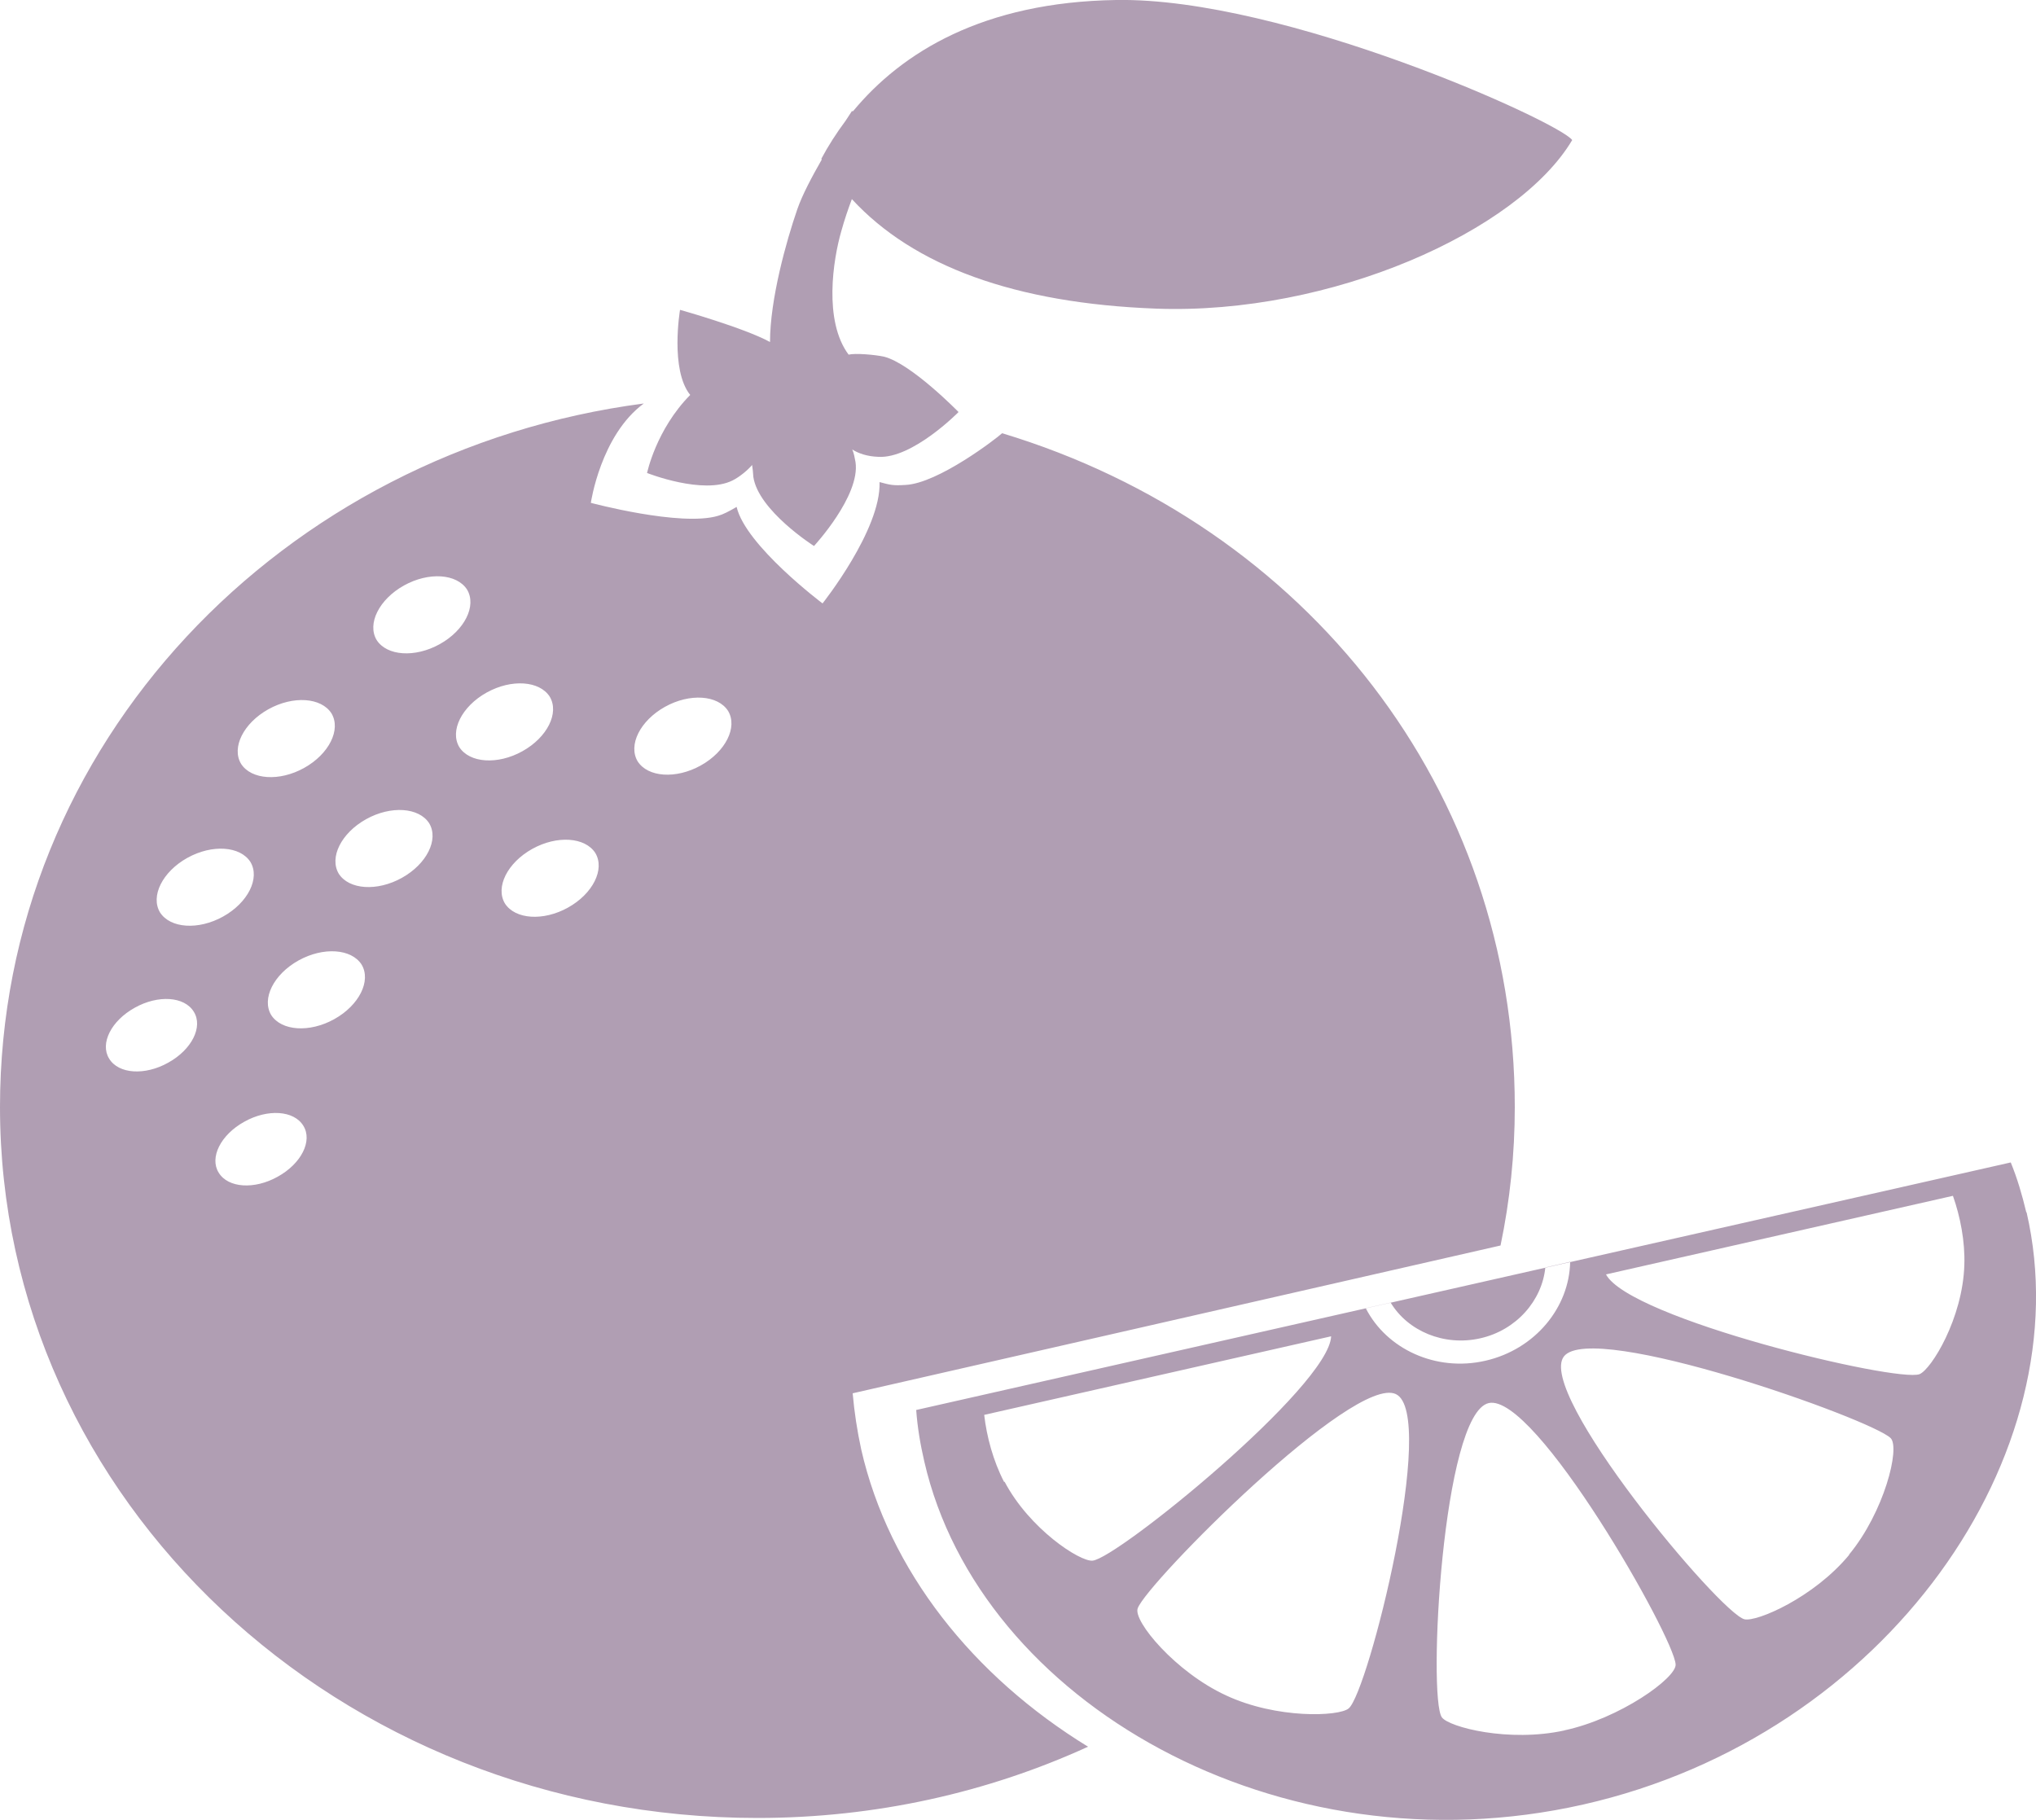
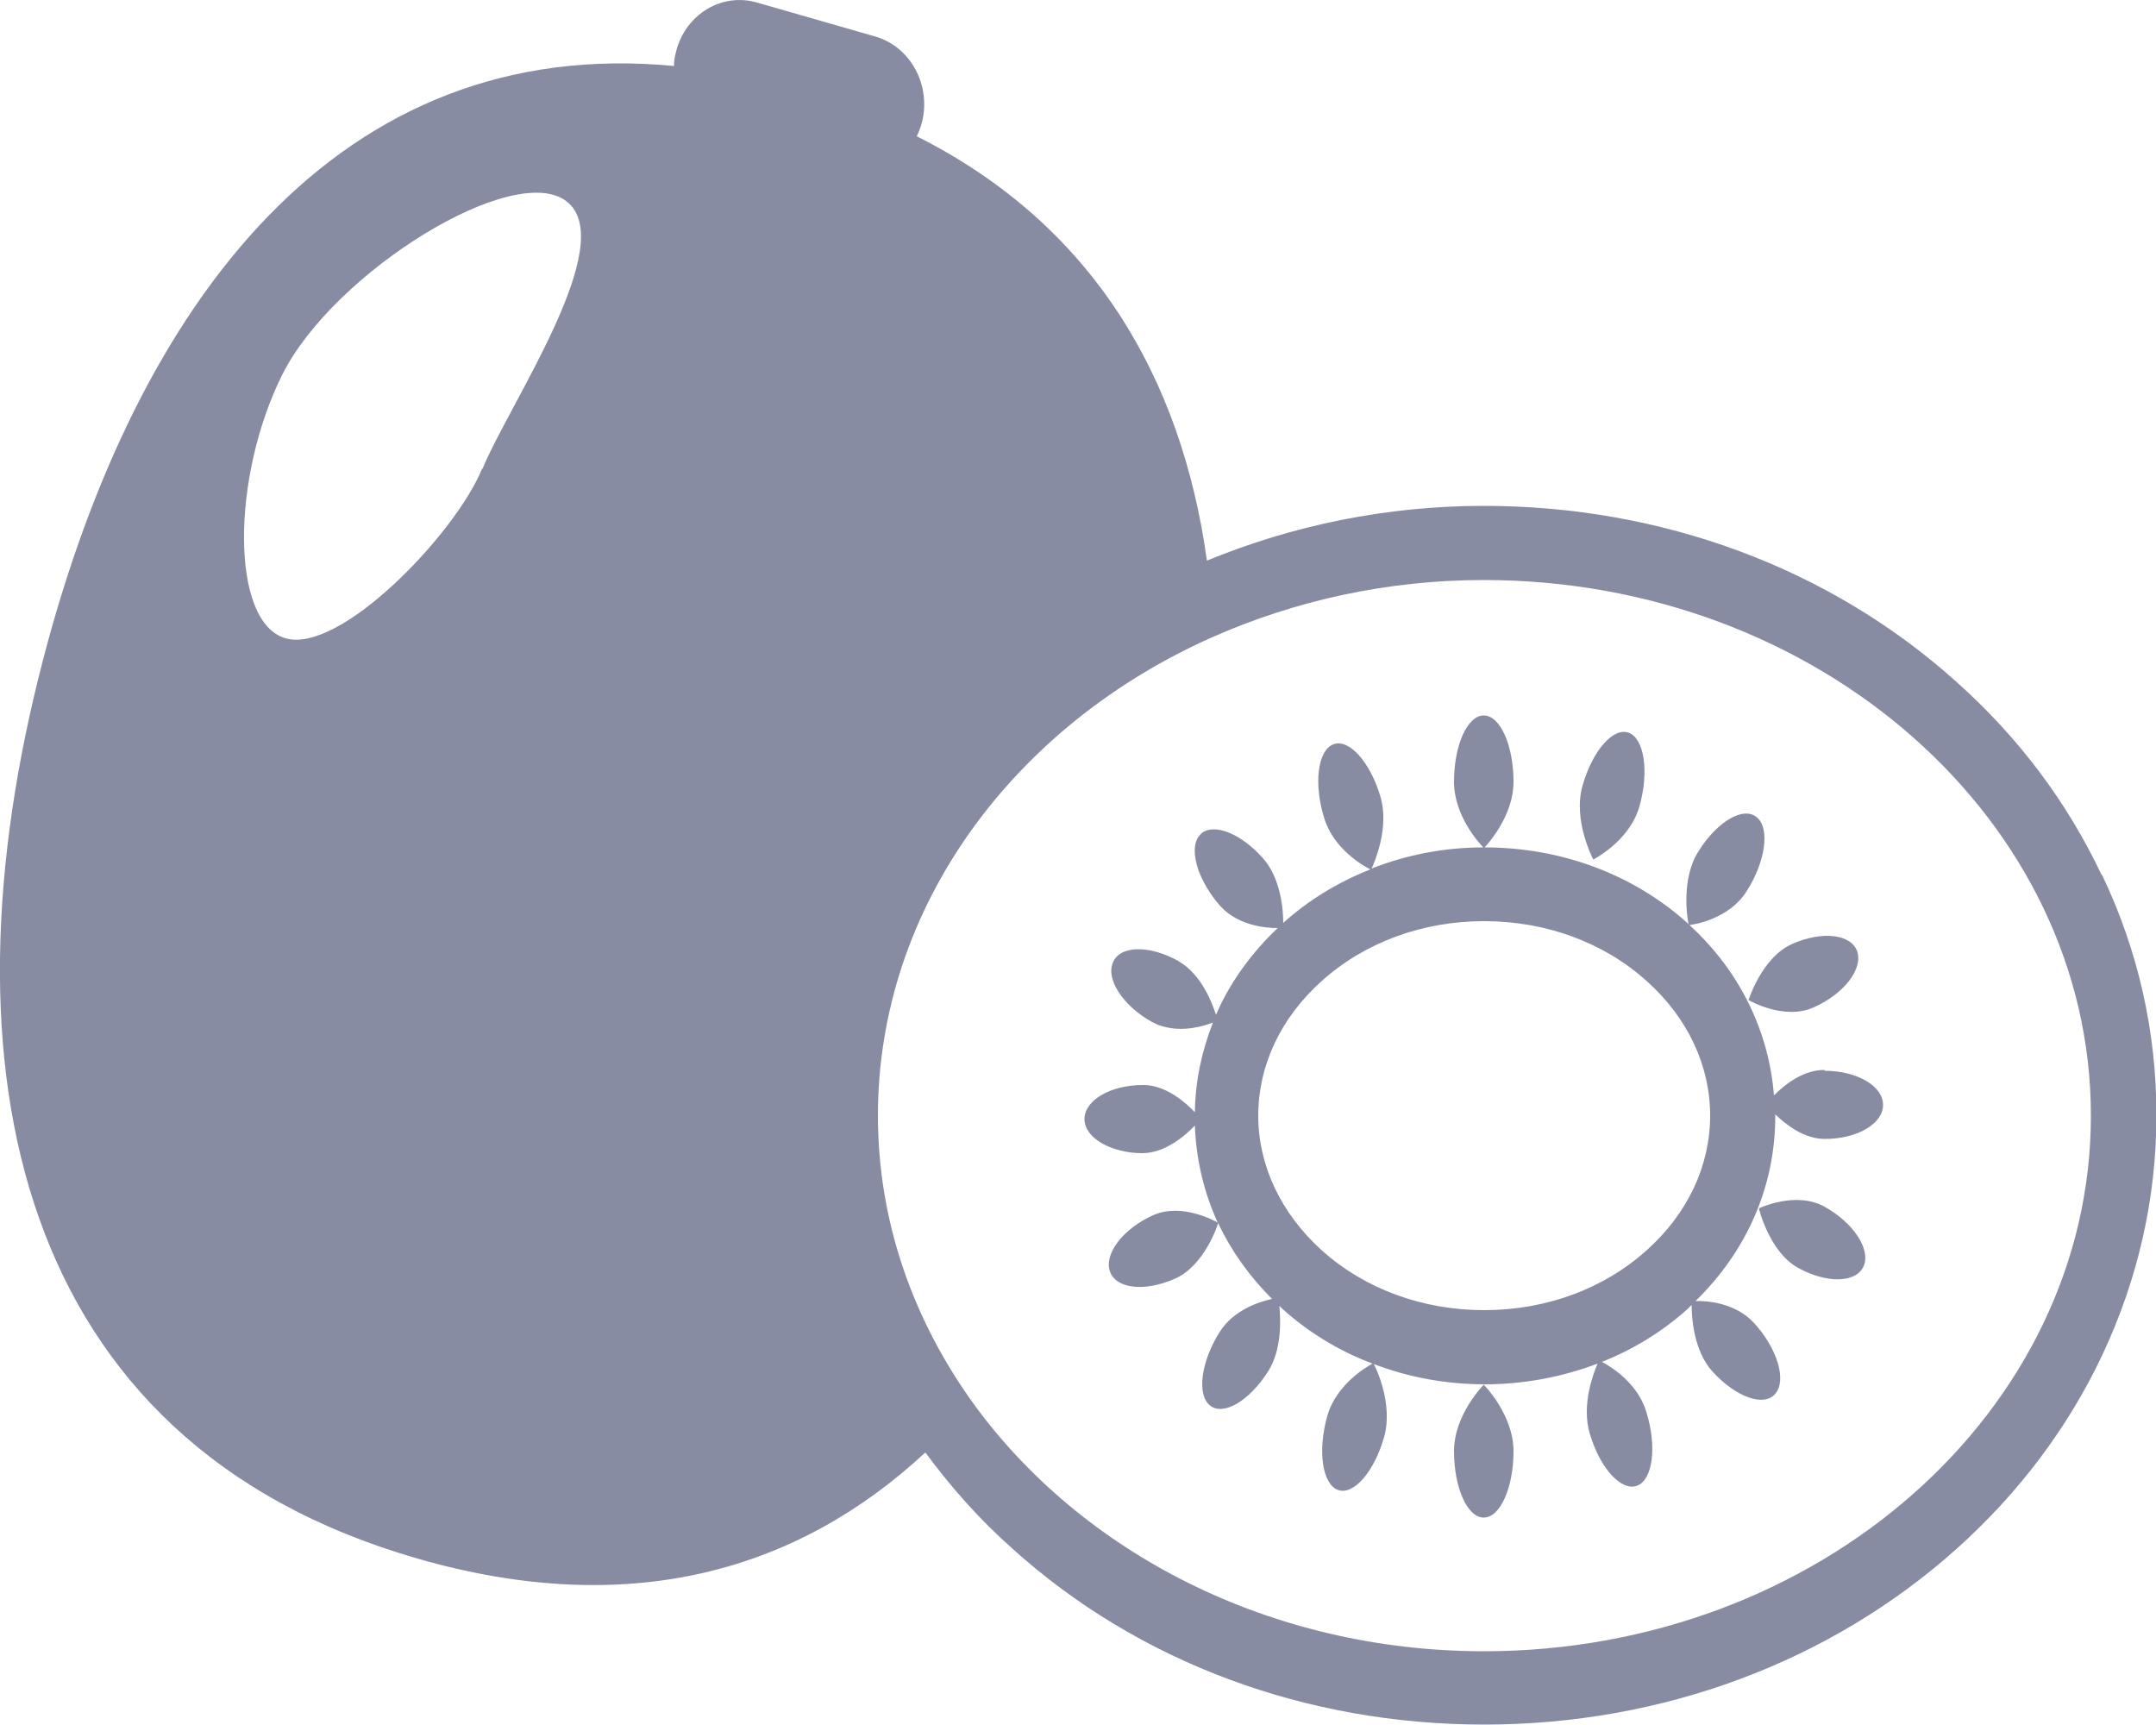
- <svg xmlns="http://www.w3.org/2000/svg" id="b" viewBox="0 0 50 44.68">
+ <svg xmlns="http://www.w3.org/2000/svg" id="b" viewBox="0 0 50 40">
  <defs>
-     <style>.d{fill:#b09eb3;}</style>
+     <style>.d{fill:#888ca3;}</style>
  </defs>
  <g id="c">
-     <path class="d" d="M21.15,35.6c-.1-.46-.17-.92-.21-1.38l15.91-3.63c.23-1.1,.35-2.24,.35-3.4,0-7.78-5.11-14.29-12.59-16.55-.14,.13-1.57,1.23-2.37,1.27-.31,.02-.38,0-.64-.07,.04,1.17-1.4,2.98-1.4,2.98,0,0-1.89-1.42-2.11-2.37-.19,.11-.32,.18-.46,.22-.92,.27-3.12-.32-3.12-.32,0,0,.24-1.66,1.3-2.44C6.95,11.07,0,18.26,0,27.19c0,9.65,8.33,17.46,18.6,17.46,2.91,0,5.67-.63,8.12-1.75-2.82-1.73-4.89-4.32-5.57-7.3ZM6.59,17.42c.61-.34,1.3-.29,1.55,.1,.24,.4-.06,1-.67,1.34-.61,.34-1.3,.29-1.55-.1-.24-.4,.06-1,.67-1.34Zm-1.99,3.65c.61-.34,1.3-.29,1.55,.1,.24,.4-.06,1-.67,1.34-.61,.34-1.3,.29-1.55-.1-.24-.4,.06-1,.67-1.34Zm-.47,5.03c-.57,.32-1.22,.28-1.45-.1-.23-.37,.05-.93,.63-1.25,.57-.32,1.22-.28,1.45,.1,.23,.37-.05,.93-.63,1.25Zm2.69,2.8c-.57,.32-1.22,.28-1.45-.1-.23-.37,.05-.93,.63-1.25,.57-.32,1.22-.28,1.45,.1,.23,.37-.05,.93-.63,1.25Zm1.39-3.87c-.61,.34-1.3,.29-1.55-.1-.24-.4,.06-1,.67-1.34,.61-.34,1.3-.29,1.55,.1,.24,.4-.06,1-.67,1.34Zm1.66-3.47c-.61,.34-1.3,.29-1.55-.1-.24-.4,.06-1,.67-1.34,.61-.34,1.3-.29,1.55,.1,.24,.4-.06,1-.67,1.34Zm.93-5.74c-.61,.34-1.3,.29-1.55-.1-.24-.4,.06-1,.67-1.34,.61-.34,1.3-.29,1.55,.1,.24,.4-.06,1-.67,1.34Zm.48,2.53c-.24-.4,.06-1,.67-1.34,.61-.34,1.3-.29,1.55,.1,.24,.4-.06,1-.67,1.34-.61,.34-1.3,.29-1.55-.1Zm2.67,3.94c-.61,.34-1.3,.29-1.55-.1-.24-.4,.06-1,.67-1.34,.61-.34,1.3-.29,1.55,.1,.24,.4-.06,1-.67,1.34Zm3.26-3.49c-.61,.34-1.3,.29-1.55-.1-.24-.4,.06-1,.67-1.34,.61-.34,1.3-.29,1.55,.1,.24,.4-.06,1-.67,1.34Zm32.55,10.97c-.1-.42-.22-.83-.38-1.22l-26.88,6.08c.03,.42,.1,.84,.2,1.27,1.36,5.91,8.71,10.11,16.18,8.42,7.47-1.69,12.25-8.63,10.89-14.54Zm-15.61,2.22c.42,.7,1.31,1.08,2.2,.88,.89-.2,1.52-.93,1.6-1.74l.61-.14c-.02,1.12-.86,2.15-2.08,2.43-1.22,.28-2.43-.29-2.94-1.29l.62-.14Zm-9.49,4.41c-.27-.52-.43-1.12-.49-1.65l8.52-1.93c-.05,1.23-5.27,5.47-5.86,5.51-.31,.03-1.55-.78-2.16-1.94Zm8.46,5.56c-.24,.2-1.77,.26-3.01-.32-1.24-.57-2.29-1.83-2.17-2.14,.23-.63,5.31-5.75,6.34-5.26,1.03,.49-.68,7.33-1.16,7.72Zm5.3,.54c-1.37,.3-2.83-.08-3.01-.32-.35-.48,.01-7.46,1.15-7.72,1.14-.26,4.56,5.76,4.59,6.42,.02,.33-1.37,1.33-2.74,1.62Zm6.99-4.31c-.87,1.05-2.27,1.65-2.57,1.58-.6-.15-5.14-5.58-4.43-6.46,.71-.88,7.54,1.54,8.02,2.01,.24,.24-.16,1.82-1.02,2.86Zm1.73-4.44c-.56,.21-7.12-1.36-7.7-2.45l8.52-1.93c.18,.51,.3,1.12,.28,1.7-.04,1.31-.81,2.56-1.1,2.68ZM15.89,11.62s.22-1.07,1.06-1.92c-.5-.62-.25-2.09-.25-2.09,0,0,1.57,.44,2.21,.79,0-1.05,.4-2.48,.67-3.26,.12-.35,.36-.8,.6-1.22,0,0,0-.01-.01-.02,.17-.32,.37-.63,.6-.94,.09-.14,.15-.23,.15-.23,0,0,.02,0,.03,0C22.15,1.28,24.15,.05,27.41,0c4.12-.07,10.89,3,11.2,3.44-1.33,2.24-5.93,4.3-10.22,4.14-3.47-.13-5.96-1.05-7.47-2.69-.09,.24-.18,.5-.26,.79-.2,.69-.44,2.2,.18,3.03,.16-.04,.64,0,.87,.05,.67,.17,1.83,1.36,1.83,1.36,0,0-1.13,1.15-1.97,1.1-.27-.01-.48-.08-.64-.18,.04,.09,.06,.2,.08,.31,.12,.83-1.02,2.06-1.02,2.06,0,0-1.37-.87-1.49-1.7,0-.05-.02-.24-.03-.29-.1,.12-.3,.29-.48,.38-.72,.36-2.09-.18-2.09-.18Z" />
+     <path class="d" d="M48.74,20.29c-.8-1.69-1.93-3.2-3.38-4.49-2.93-2.63-6.82-4.07-10.95-4.07-2.25,0-4.43,.45-6.42,1.27-.59-4.25-2.65-7.79-6.73-9.84,.05-.1,.09-.21,.12-.32,.22-.86-.26-1.75-1.07-1.99L17.56,.06c-.82-.24-1.66,.27-1.88,1.13-.03,.11-.05,.22-.05,.34C7.9,.79,3.17,6.93,.99,15.33c-2.44,9.4-.68,18.11,8.69,20.81,4.92,1.42,8.82,.29,11.78-2.46,.59,.8,1.26,1.56,2.03,2.24,2.92,2.63,6.8,4.07,10.93,4.07s8.02-1.45,10.95-4.07c1.44-1.29,2.58-2.8,3.38-4.49,.83-1.76,1.26-3.64,1.26-5.57s-.42-3.81-1.26-5.57ZM11.18,10.87c-.62,1.51-3.29,4.3-4.56,3.93-1.28-.37-1.26-3.74-.07-6.12,1.19-2.37,5.37-4.96,6.59-4.01,1.24,.96-1.33,4.69-1.95,6.2Zm23.24,27.42c-4.98,0-9.35-2.3-11.85-5.75-1.39-1.93-2.21-4.21-2.21-6.67,0-4.86,3.18-9.08,7.79-11.11,1.89-.83,4.01-1.31,6.26-1.31,7.76,0,14.08,5.57,14.08,12.42s-6.32,12.42-14.08,12.42Zm2.53-18.36s-.48-.9-.25-1.71c.23-.81,.71-1.36,1.07-1.23,.36,.13,.48,.9,.25,1.71-.23,.81-1.07,1.23-1.07,1.23Zm3.6,3.26s.31-.99,1.01-1.3c.7-.31,1.37-.23,1.51,.17,.14,.41-.31,.99-1.01,1.3-.69,.31-1.51-.17-1.51-.17Zm-5.45,10.46c0,.85-.31,1.54-.69,1.54s-.69-.69-.69-1.54,.69-1.54,.69-1.54c0,0,.69,.69,.69,1.54Zm7.21-8.84c-.51,0-.94,.36-1.17,.59-.12-1.5-.8-2.89-1.96-3.95,.09-.01,.92-.13,1.33-.79,.44-.69,.54-1.46,.23-1.71-.31-.26-.92,.1-1.35,.79-.41,.64-.26,1.56-.23,1.69-.01,0-.02-.02-.03-.03-1.26-1.13-2.93-1.75-4.7-1.75,.09-.1,.67-.74,.67-1.52,0-.85-.31-1.54-.69-1.54s-.69,.69-.69,1.54c0,.79,.59,1.43,.68,1.52-.9,0-1.78,.17-2.59,.49,.07-.16,.42-.96,.2-1.68-.24-.8-.73-1.34-1.09-1.2s-.46,.91-.21,1.71c.22,.73,.93,1.12,1.07,1.19-.74,.29-1.43,.71-2.02,1.24,0-.28-.05-1.05-.49-1.52-.47-.52-1.03-.76-1.34-.6-.04,.02-.08,.05-.11,.09-.15,.17-.14,.47-.03,.8,.1,.27,.27,.57,.51,.84,.42,.46,1.06,.51,1.33,.51-.62,.59-1.11,1.27-1.43,2.01-.09-.28-.34-.93-.85-1.23,0,0-.02-.01-.03-.02-.67-.37-1.35-.36-1.51,.04-.17,.39,.24,1.01,.91,1.38,.08,.04,.16,.08,.25,.1,.47,.14,.96-.01,1.16-.09-.26,.66-.41,1.36-.42,2.08-.21-.22-.65-.61-1.16-.63-.02,0-.03,0-.05,0-.74,0-1.35,.35-1.35,.79,0,.33,.35,.61,.84,.73,.16,.04,.32,.06,.5,.06,.54,0,1.01-.42,1.22-.64,.03,.79,.21,1.55,.53,2.25-.05-.03-.83-.47-1.5-.17-.69,.31-1.14,.89-1,1.3,.14,.41,.81,.48,1.51,.17,.68-.3,.99-1.24,1-1.29,.3,.64,.72,1.23,1.25,1.76-.27,.06-.88,.24-1.21,.76-.44,.69-.54,1.46-.23,1.71,.31,.25,.91-.1,1.35-.79,.32-.51,.29-1.19,.26-1.52,.02,.02,.05,.05,.07,.07,.61,.55,1.32,.98,2.09,1.27-.09,.05-.84,.46-1.05,1.22-.23,.81-.11,1.58,.25,1.71,.36,.13,.84-.42,1.07-1.23,.21-.76-.18-1.58-.24-1.69,.81,.31,1.68,.47,2.58,.47s1.79-.17,2.61-.48c-.1,.23-.38,.96-.18,1.63,.24,.8,.73,1.34,1.1,1.2,.36-.14,.46-.91,.21-1.71-.2-.67-.82-1.05-1.03-1.16,.73-.29,1.4-.7,1.99-1.23,.03-.03,.06-.06,.09-.09,0,.26,.04,1.06,.49,1.55,.54,.59,1.19,.82,1.45,.51,.27-.31,.05-1.05-.49-1.64-.44-.48-1.11-.52-1.36-.51,1.19-1.16,1.85-2.66,1.85-4.28,0-.02,0-.03,0-.05,.24,.23,.66,.57,1.15,.57,.75,0,1.35-.35,1.35-.79s-.61-.79-1.35-.79Zm-4.12,4.18c-1,.9-2.34,1.39-3.77,1.39s-2.77-.49-3.77-1.39c-.94-.85-1.47-1.96-1.47-3.12s.52-2.27,1.47-3.12c1-.9,2.34-1.39,3.77-1.39s2.77,.49,3.77,1.39c.95,.85,1.47,1.96,1.47,3.12s-.52,2.27-1.47,3.12Zm5.03,.37c-.17,.39-.85,.41-1.52,.04-.67-.37-.91-1.38-.91-1.38,0,0,.85-.41,1.52-.04,.67,.37,1.08,.99,.91,1.38Z" />
  </g>
</svg>
